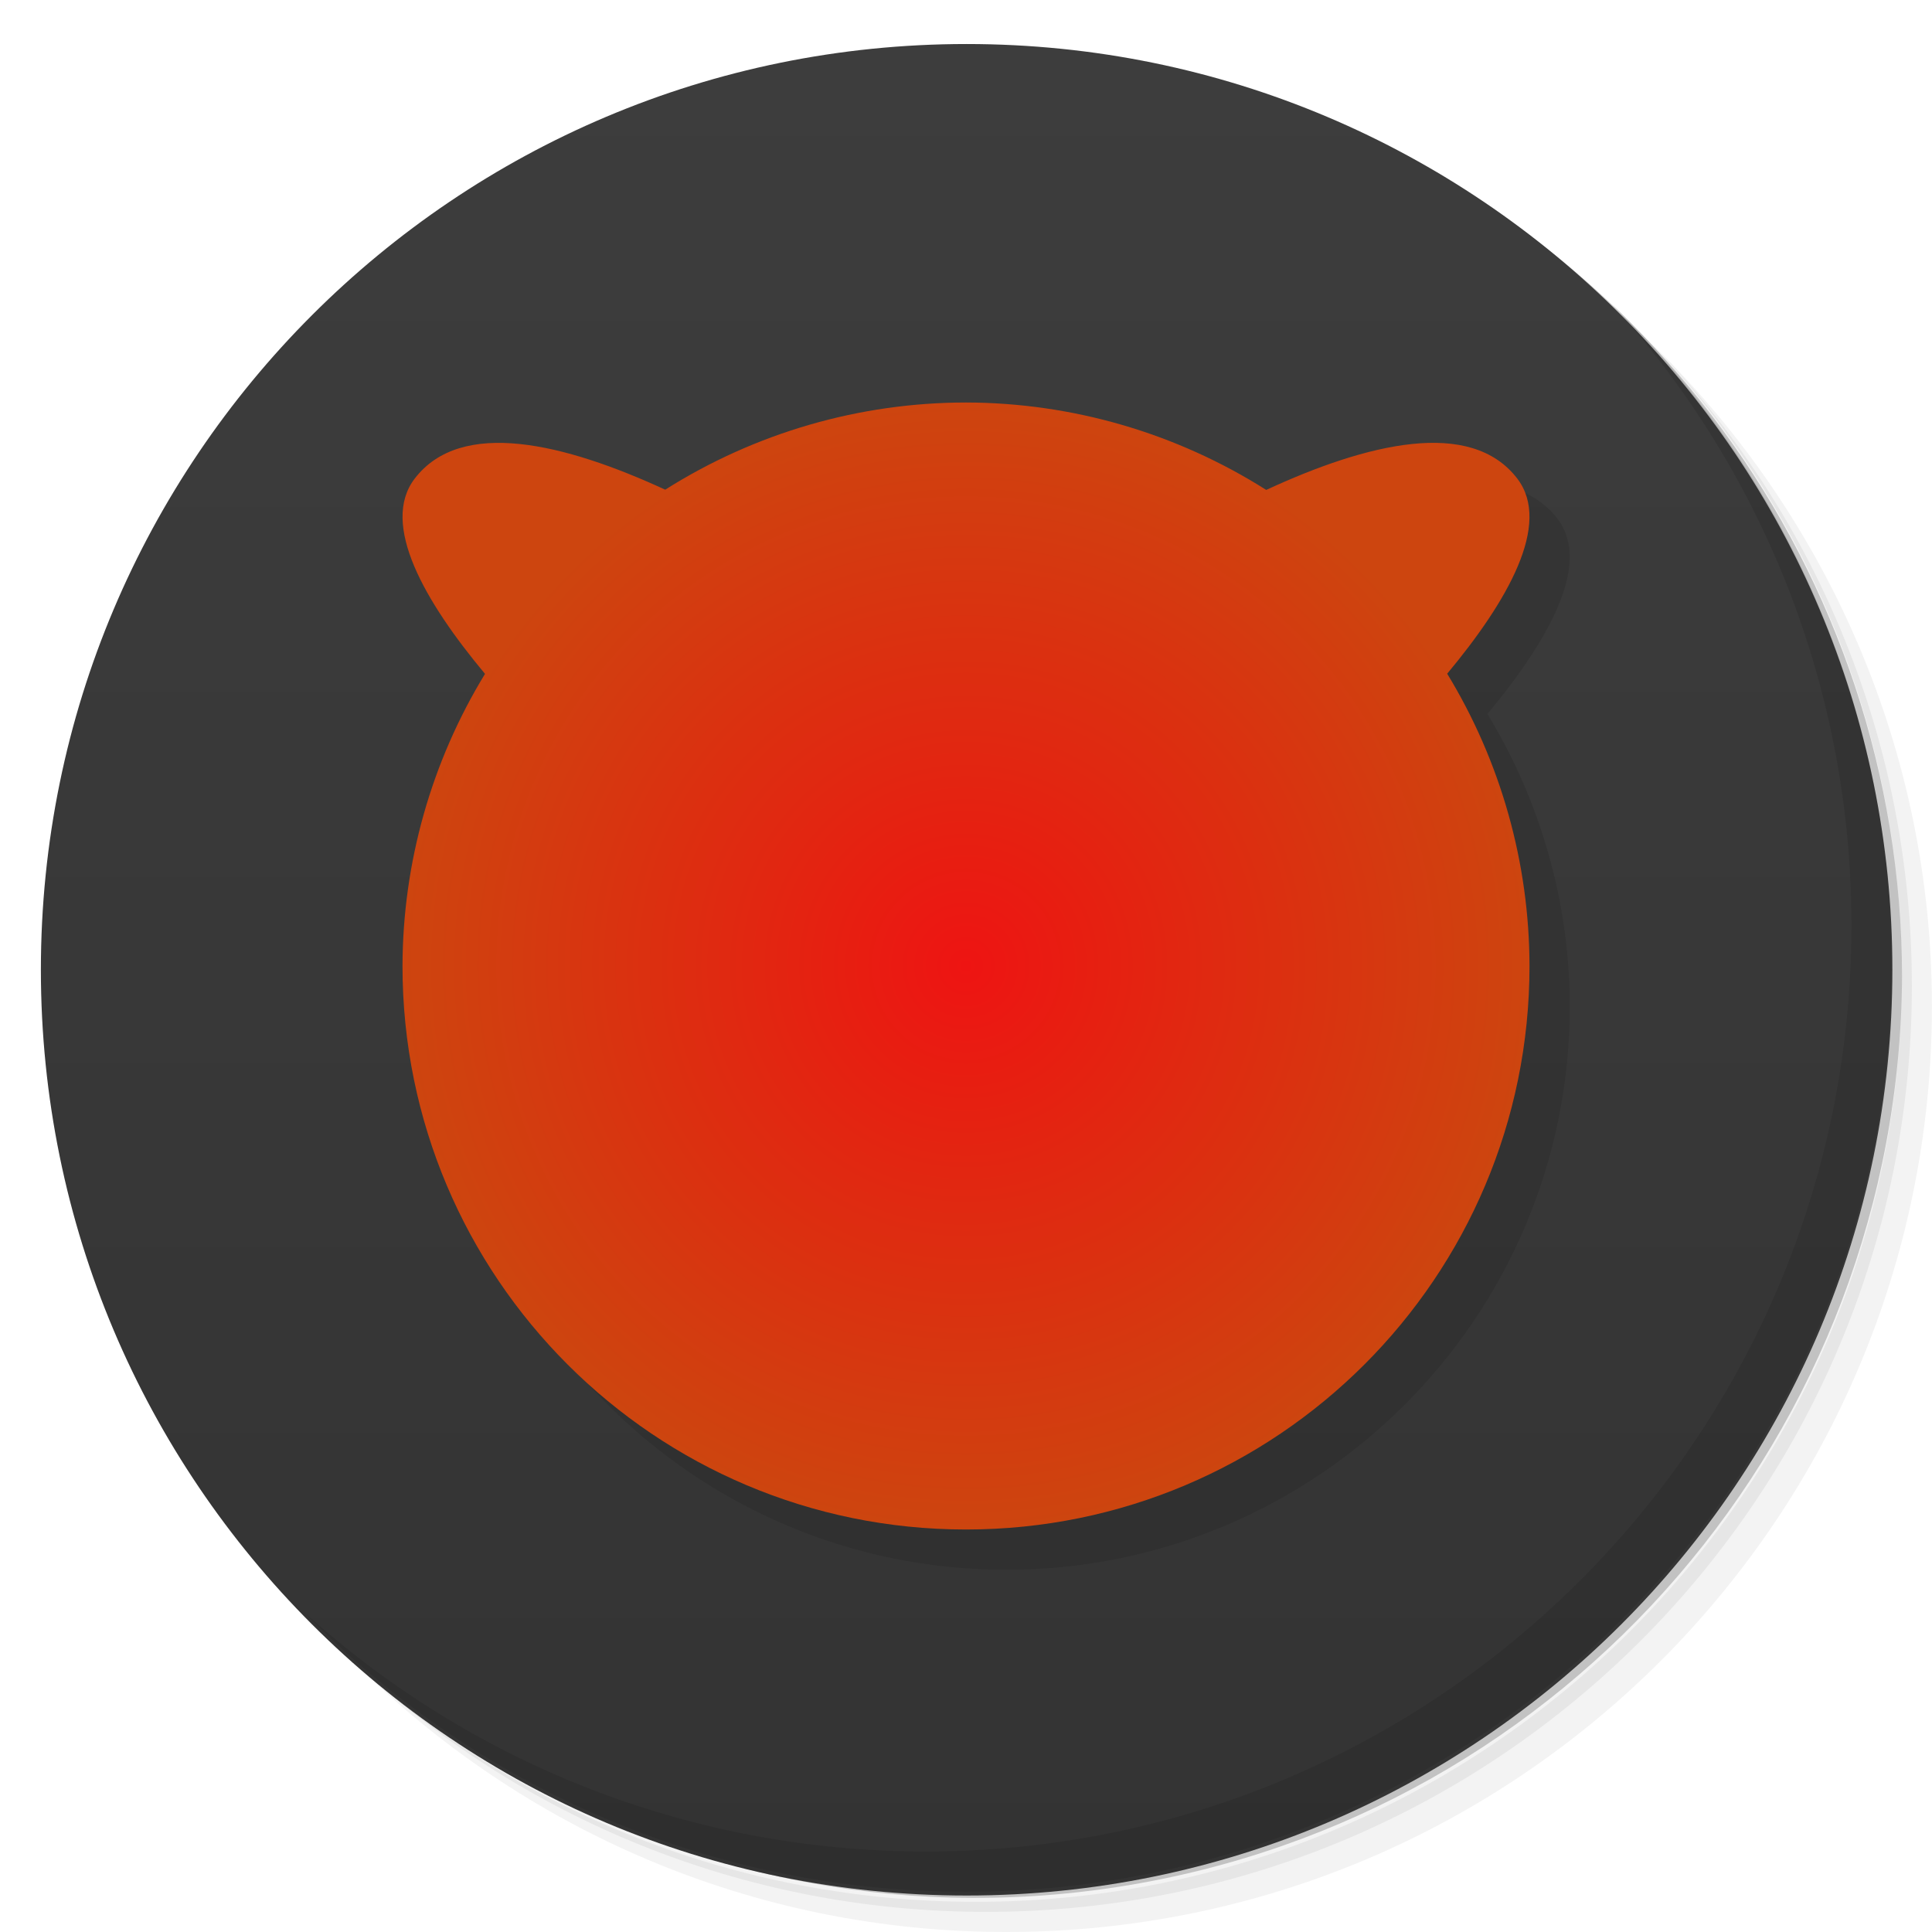
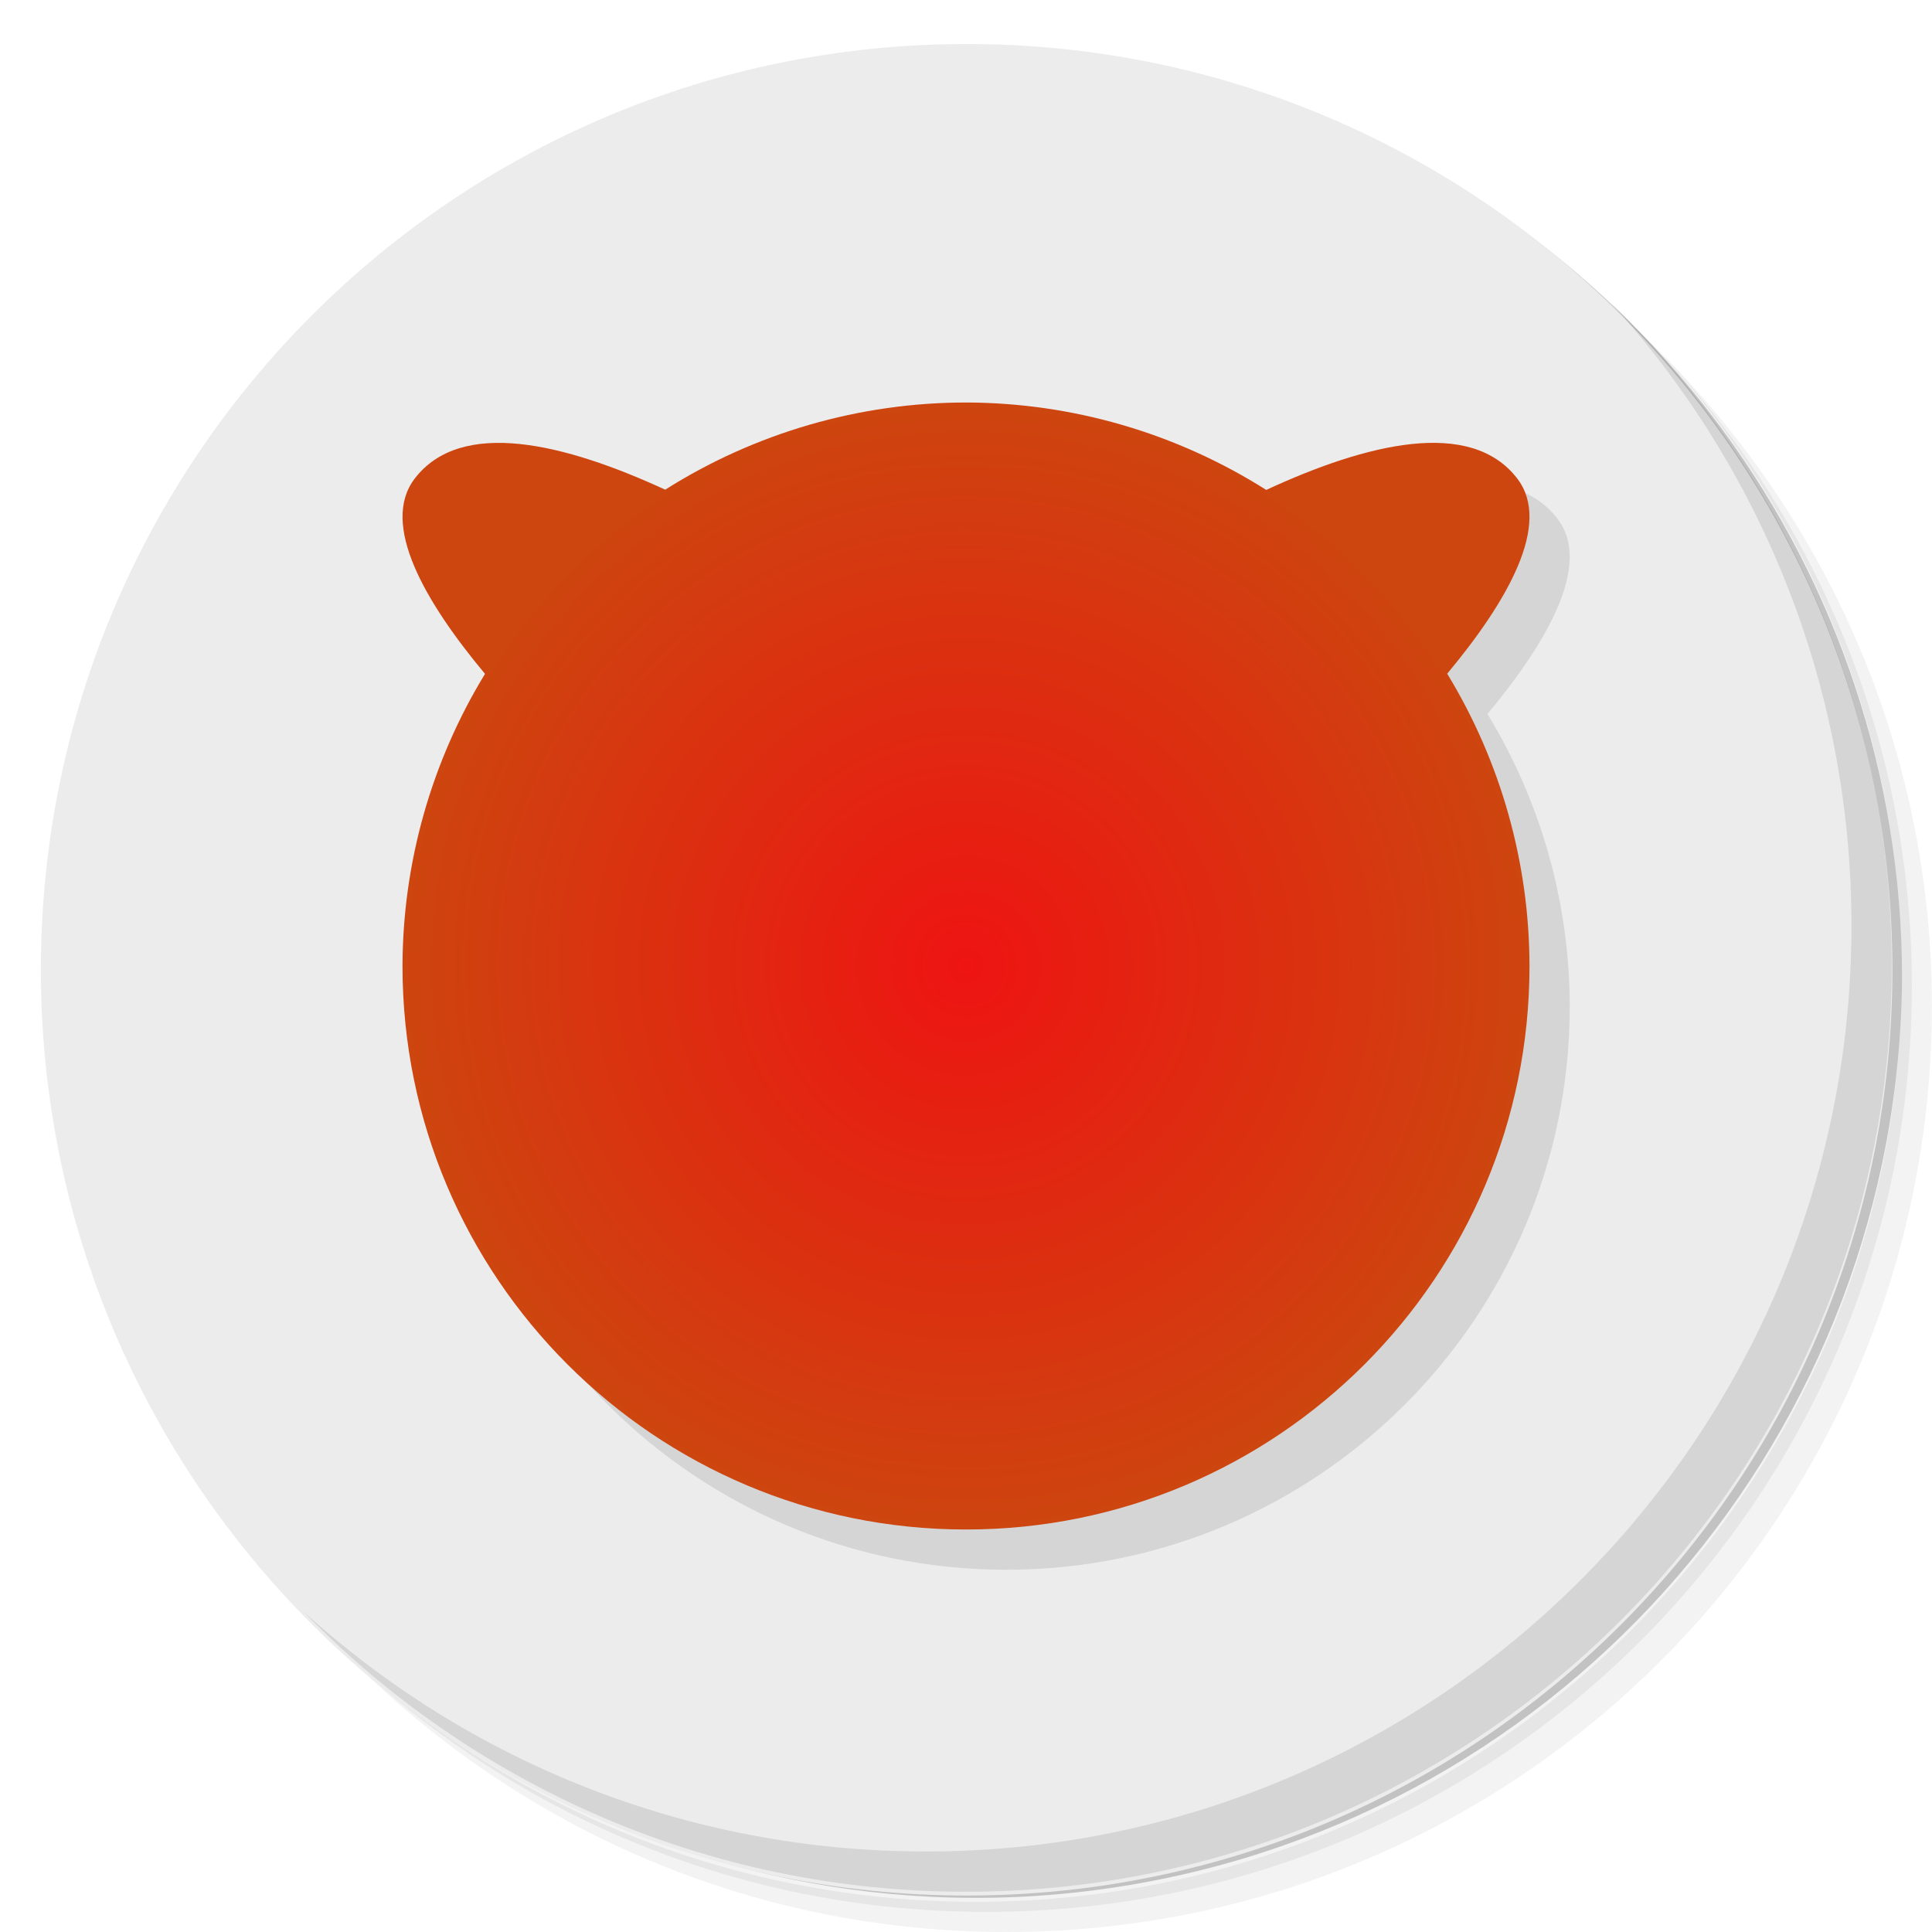
- <svg xmlns="http://www.w3.org/2000/svg" viewBox="0 0 48 48">
-   <defs>
+ <svg xmlns="http://www.w3.org/2000/svg" viewBox="0 0 48 48" id="svg2" version="1.1">
+   <defs id="defs4">
    <linearGradient id="linearGradient3764" x1="1" x2="47" gradientUnits="userSpaceOnUse" gradientTransform="matrix(0,-1,1,0,-1.5e-6,48)">
-       <stop style="stop-color:#333;stop-opacity:1" />
-       <stop offset="1" style="stop-color:#3d3d3d;stop-opacity:1" />
+       <stop style="stop-color:#333;stop-opacity:1" id="stop7" />
+       <stop offset="1" style="stop-color:#3d3d3d;stop-opacity:1" id="stop9" />
    </linearGradient>
    <radialGradient id="radialGradient4202" cx="24" cy="24" r="15" gradientUnits="userSpaceOnUse" gradientTransform="matrix(0.9333333,0,0,0.9333333,1.600001,1.600003)">
-       <stop style="stop-color:#ee1412;stop-opacity:1" />
-       <stop offset="1" style="stop-color:#cd450f;stop-opacity:1" />
+       <stop style="stop-color:#ee1412;stop-opacity:1" id="stop12" />
+       <stop offset="1" style="stop-color:#cd450f;stop-opacity:1" id="stop14" />
    </radialGradient>
  </defs>
-   <g>
-     <path d="m 36.31 5 c 5.859 4.062 9.688 10.831 9.688 18.5 c 0 12.426 -10.07 22.5 -22.5 22.5 c -7.669 0 -14.438 -3.828 -18.5 -9.688 c 1.037 1.822 2.306 3.499 3.781 4.969 c 4.085 3.712 9.514 5.969 15.469 5.969 c 12.703 0 23 -10.298 23 -23 c 0 -5.954 -2.256 -11.384 -5.969 -15.469 c -1.469 -1.475 -3.147 -2.744 -4.969 -3.781 z m 4.969 3.781 c 3.854 4.113 6.219 9.637 6.219 15.719 c 0 12.703 -10.297 23 -23 23 c -6.081 0 -11.606 -2.364 -15.719 -6.219 c 4.16 4.144 9.883 6.719 16.219 6.719 c 12.703 0 23 -10.298 23 -23 c 0 -6.335 -2.575 -12.06 -6.719 -16.219 z" style="opacity:0.05" />
-     <path d="m 41.28 8.781 c 3.712 4.085 5.969 9.514 5.969 15.469 c 0 12.703 -10.297 23 -23 23 c -5.954 0 -11.384 -2.256 -15.469 -5.969 c 4.113 3.854 9.637 6.219 15.719 6.219 c 12.703 0 23 -10.298 23 -23 c 0 -6.081 -2.364 -11.606 -6.219 -15.719 z" style="opacity:0.1" />
-     <path d="m 31.25 2.375 c 8.615 3.154 14.75 11.417 14.75 21.13 c 0 12.426 -10.07 22.5 -22.5 22.5 c -9.708 0 -17.971 -6.135 -21.12 -14.75 a 23 23 0 0 0 44.875 -7 a 23 23 0 0 0 -16 -21.875 z" style="opacity:0.2" />
+   <g id="g16">
+     <path d="m 36.31 5 c 5.859 4.062 9.688 10.831 9.688 18.5 c 0 12.426 -10.07 22.5 -22.5 22.5 c -7.669 0 -14.438 -3.828 -18.5 -9.688 c 1.037 1.822 2.306 3.499 3.781 4.969 c 4.085 3.712 9.514 5.969 15.469 5.969 c 12.703 0 23 -10.298 23 -23 c 0 -5.954 -2.256 -11.384 -5.969 -15.469 c -1.469 -1.475 -3.147 -2.744 -4.969 -3.781 z m 4.969 3.781 c 3.854 4.113 6.219 9.637 6.219 15.719 c 0 12.703 -10.297 23 -23 23 c -6.081 0 -11.606 -2.364 -15.719 -6.219 c 4.16 4.144 9.883 6.719 16.219 6.719 c 12.703 0 23 -10.298 23 -23 c 0 -6.335 -2.575 -12.06 -6.719 -16.219 z" style="opacity:0.05" id="path18" />
+     <path d="m 41.28 8.781 c 3.712 4.085 5.969 9.514 5.969 15.469 c 0 12.703 -10.297 23 -23 23 c -5.954 0 -11.384 -2.256 -15.469 -5.969 c 4.113 3.854 9.637 6.219 15.719 6.219 c 12.703 0 23 -10.298 23 -23 c 0 -6.081 -2.364 -11.606 -6.219 -15.719 z" style="opacity:0.1" id="path20" />
+     <path d="m 31.25 2.375 c 8.615 3.154 14.75 11.417 14.75 21.13 c 0 12.426 -10.07 22.5 -22.5 22.5 c -9.708 0 -17.971 -6.135 -21.12 -14.75 a 23 23 0 0 0 44.875 -7 a 23 23 0 0 0 -16 -21.875 z" style="opacity:0.2" id="path22" />
  </g>
-   <g transform="translate(0.015625,0.09375)">
-     <path d="M 24,1 C 36.703,1 47,11.297 47,24 47,36.703 36.703,47 24,47 11.297,47 1,36.703 1,24 1,11.297 11.297,1 24,1 Z" style="fill:url(#linearGradient3764);fill-opacity:1" />
+   <g transform="translate(0.015625,0.09375)" id="g24" style="fill:#ececec;fill-opacity:1">
+     <path d="M 24,1 C 36.703,1 47,11.297 47,24 47,36.703 36.703,47 24,47 11.297,47 1,36.703 1,24 1,11.297 11.297,1 24,1 Z" style="fill:#ececec;fill-opacity:1" id="path26" />
  </g>
-   <g>
-     <path d="m 40.03 7.531 c 3.712 4.084 5.969 9.514 5.969 15.469 0 12.703 -10.297 23 -23 23 c -5.954 0 -11.384 -2.256 -15.469 -5.969 4.178 4.291 10.01 6.969 16.469 6.969 c 12.703 0 23 -10.298 23 -23 0 -6.462 -2.677 -12.291 -6.969 -16.469 z" style="opacity:0.1" />
+   <g id="g28">
+     <path d="m 40.03 7.531 c 3.712 4.084 5.969 9.514 5.969 15.469 0 12.703 -10.297 23 -23 23 c -5.954 0 -11.384 -2.256 -15.469 -5.969 4.178 4.291 10.01 6.969 16.469 6.969 c 12.703 0 23 -10.298 23 -23 0 -6.462 -2.677 -12.291 -6.969 -16.469 z" style="opacity:0.1" id="path30" />
  </g>
-   <path d="m 25 11 a 14 14 0 0 0 -7.473 2.166 c -2.486 -1.15 -5.066 -1.787 -6.225 -0.275 -0.863 1.126 0.249 3.056 1.746 4.852 A 14 14 0 0 0 11 25 14 14 0 0 0 25 39 14 14 0 0 0 39 25 14 14 0 0 0 36.955 17.738 c 1.495 -1.794 2.605 -3.722 1.742 -4.848 -1.16 -1.514 -3.748 -0.873 -6.238 0.281 A 14 14 0 0 0 25 11" style="fill:#000;opacity:0.1;fill-opacity:1;stroke:none" />
-   <path d="M 24 10 A 14 14 0 0 0 16.527 12.166 C 14.04 11.02 11.461 10.379 10.303 11.891 C 9.44 13.02 10.552 14.947 12.05 16.742 A 14 14 0 0 0 10 24 A 14 14 0 0 0 24 38 A 14 14 0 0 0 38 24 A 14 14 0 0 0 35.955 16.738 C 37.45 14.944 38.56 13.02 37.697 11.891 C 36.537 10.376 33.949 11.02 31.459 12.172 A 14 14 0 0 0 24 10 z" style="fill:url(#radialGradient4202);opacity:1;fill-opacity:1;stroke:none" />
+   <path d="m 25 11 a 14 14 0 0 0 -7.473 2.166 c -2.486 -1.15 -5.066 -1.787 -6.225 -0.275 -0.863 1.126 0.249 3.056 1.746 4.852 A 14 14 0 0 0 11 25 14 14 0 0 0 25 39 14 14 0 0 0 39 25 14 14 0 0 0 36.955 17.738 c 1.495 -1.794 2.605 -3.722 1.742 -4.848 -1.16 -1.514 -3.748 -0.873 -6.238 0.281 A 14 14 0 0 0 25 11" style="fill:#000;opacity:0.1;fill-opacity:1;stroke:none" id="path32" />
+   <path d="M 24 10 A 14 14 0 0 0 16.527 12.166 C 14.04 11.02 11.461 10.379 10.303 11.891 C 9.44 13.02 10.552 14.947 12.05 16.742 A 14 14 0 0 0 10 24 A 14 14 0 0 0 24 38 A 14 14 0 0 0 38 24 A 14 14 0 0 0 35.955 16.738 C 37.45 14.944 38.56 13.02 37.697 11.891 C 36.537 10.376 33.949 11.02 31.459 12.172 A 14 14 0 0 0 24 10 z" style="fill:url(#radialGradient4202);opacity:1;fill-opacity:1;stroke:none" id="path34" />
</svg>
